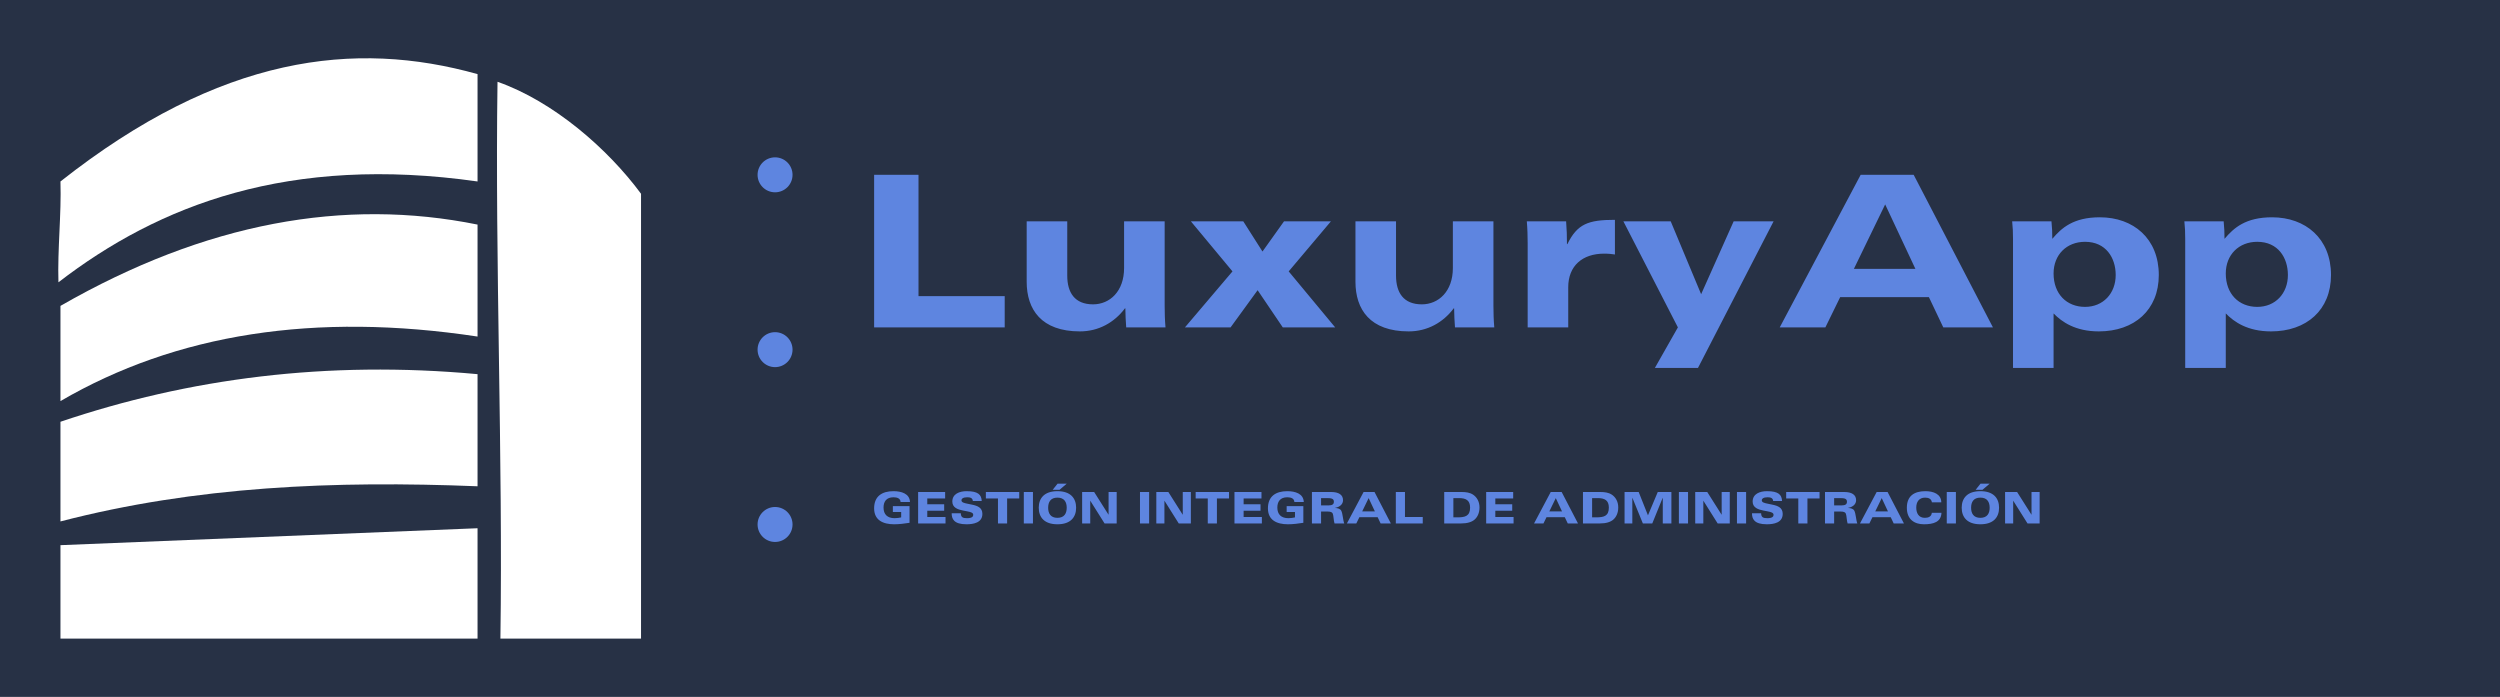
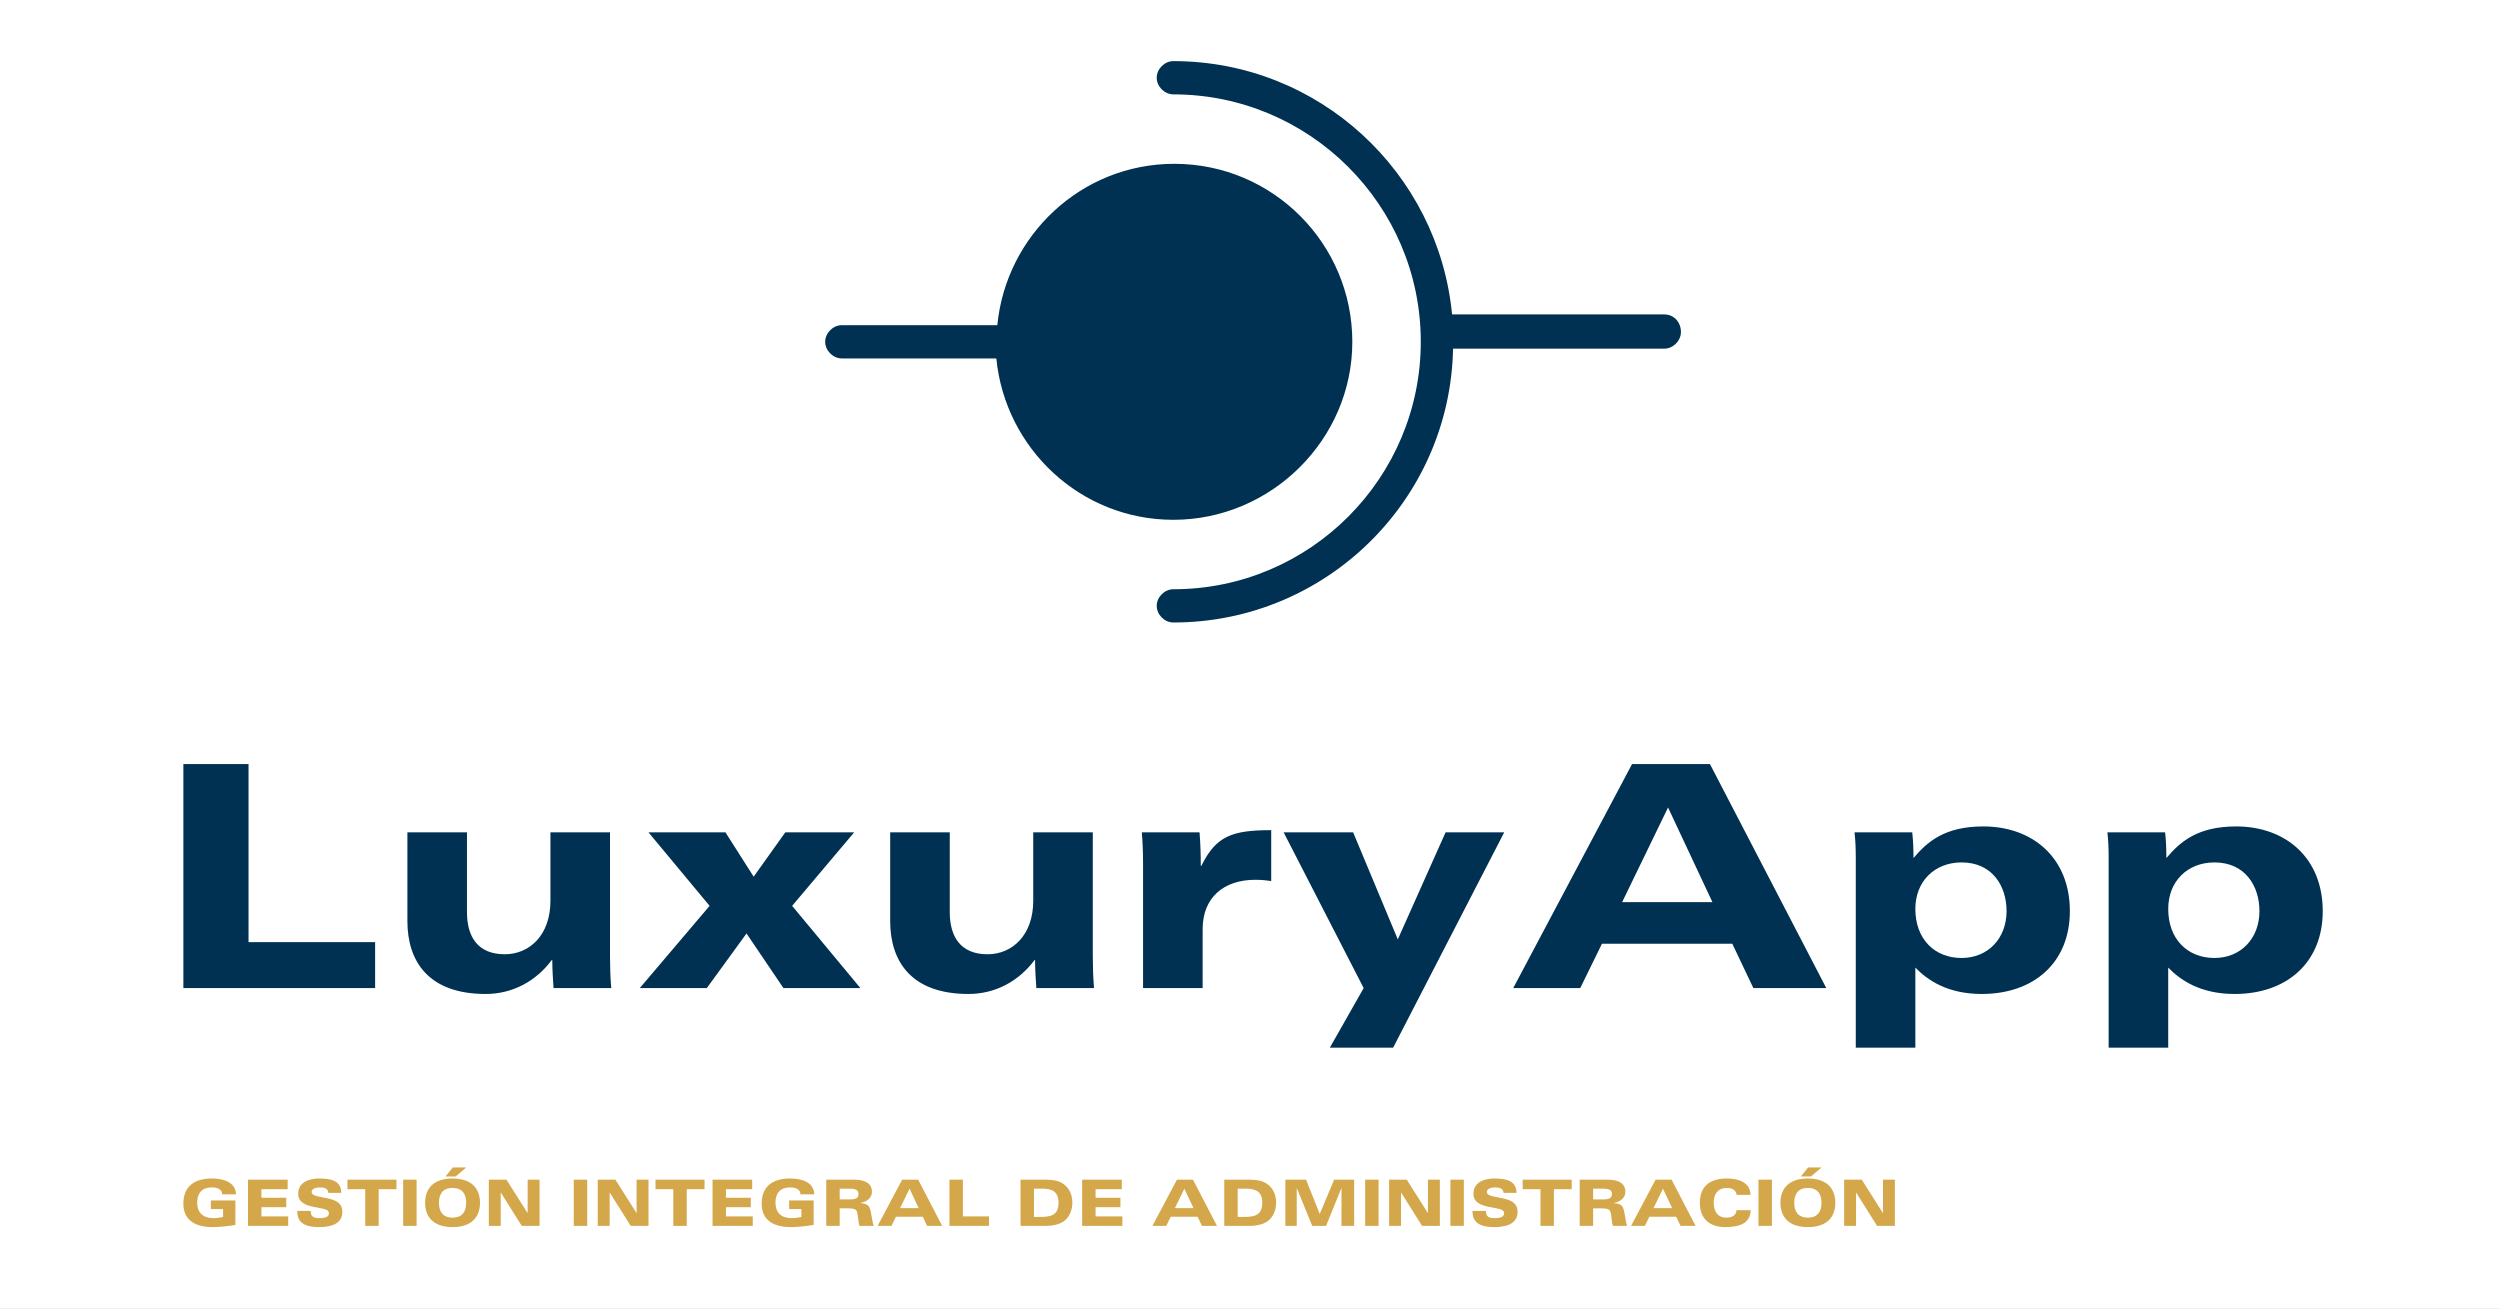
- <svg xmlns="http://www.w3.org/2000/svg" version="1.1" width="3146.699" height="877.174" viewBox="0 0 3146.699 877.174">
-   <rect fill="#273145" width="3146.699" height="877.174" />
-   <g transform="scale(7.334963) translate(10, 10)">
-     <defs id="SvgjsDefs2209" />
-     <g id="SvgjsG2210" featureKey="symbolFeature-0" transform="matrix(1.111105,0,0,1.111105,-5.554983,-5.761358)" fill="#ffffff">
-       <g>
-         <polygon points="5.337,94.815 69.752,94.815 69.752,77.767 5.337,80.381  " />
-         <path d="M5.337,43.426c0,4.915,0,9.809,0,14.702c17.875-10.413,39.324-13.764,64.415-9.965c0-5.765,0-11.529,0-17.293   C49.22,26.712,27.792,30.534,5.337,43.426z" />
-         <path d="M72.836,8.816c-0.402,27.951,0.849,58.047,0.447,85.998c7.239,0,14.478,0,21.717,0c0-22.902,0-45.804,0-68.705   C89.839,19.116,81.438,11.834,72.836,8.816z" />
-         <path d="M5.337,24.211c0.157,5.138-0.469,10.434-0.312,15.573c15.55-11.975,35.636-19.707,64.727-15.573c0-5.541,0-11.06,0-16.58   C50.828,2.337,30.094,4.683,5.337,24.211z" />
-         <path d="M5.337,61.323c0,5.139,0,10.278,0,15.393c20.913-5.429,42.251-6.322,64.415-5.429c0-5.028,0-12.289,0-17.316   C46.493,51.827,25.156,54.62,5.337,61.323z" />
-       </g>
+ <svg xmlns="http://www.w3.org/2000/svg" version="1.1" width="3154.242" height="1650.386" viewBox="0 0 3154.242 1650.386">
+   <rect fill="#ffffff" width="3154.242" height="1650.386" />
+   <g transform="scale(7.712082) translate(10, 10)">
+     <defs id="SvgjsDefs3723" />
+     <g id="SvgjsG3724" featureKey="symbolFeature-0" transform="matrix(1.6,0,0,1.6,112.36,-35.52)" fill="#003152">
+       <path d="M43.5,69.1c-9.5,0-17.2-7.3-18.1-16.5H9.6c-0.9,0-1.7-0.8-1.7-1.7s0.8-1.7,1.7-1.7h15.9c0.9-9.2,8.6-16.5,18.1-16.5  c10.1,0,18.2,8.2,18.2,18.2S53.5,69.1,43.5,69.1z M93.7,48.1H72c-1.4-14.5-13.6-25.9-28.5-25.9c-0.9,0-1.7,0.8-1.7,1.7  c0,0.9,0.8,1.7,1.7,1.7c13.9,0,25.3,11.3,25.3,25.3c0,13.9-11.3,25.3-25.3,25.3c-0.9,0-1.7,0.8-1.7,1.7c0,0.9,0.8,1.7,1.7,1.7  c15.6,0,28.3-12.5,28.6-28h21.6c0.9,0,1.7-0.8,1.7-1.7C95.4,48.9,94.7,48.1,93.7,48.1z" />
    </g>
-     <g id="SvgjsG2211" featureKey="textGroupContainer" transform="matrix(1,0,0,1,408,80)" fill="#5e85e0">
+     <g id="SvgjsG3725" featureKey="textGroupContainer" transform="matrix(1,0,0,1,388,191)" fill="#ffffff">
      <rect y="0" height="1" width="1" opacity="0" />
-       <circle cx="-285" cy="-60" r="3" />
-       <circle cx="-285" cy="-30" r="3" />
-       <circle cx="-285" cy="0" r="3" />
+       <circle cx="-385" cy="-76" r="3" />
+       <circle cx="-385" cy="-38" r="3" />
+       <circle cx="-385" cy="0" r="3" />
    </g>
-     <g id="SvgjsG2212" featureKey="nameFeature-0" transform="matrix(0.906454,0,0,0.906454,136.3742,9.920231)" fill="#5e85e0">
+     <g id="SvgjsG3726" featureKey="nameFeature-0" transform="matrix(1.269036,0,0,1.269036,14.92386,100.8883)" fill="#003152">
      <path d="M4 40 l0 -28.88 l8.4 0 l0 22.96 l16.32 0 l0 5.92 l-24.72 0 z M59 19.92 l0 15.96 c0 1.28 0.04 2.76 0.16 4.12 l-7.44 0 c-0.08 -1.2 -0.16 -2.4 -0.16 -3.6 l-0.08 0 c-2 2.68 -5 4.36 -8.52 4.36 c-7.32 0 -10.08 -4.16 -10.08 -9.4 l0 -11.44 l7.68 0 l0 10.28 c0 3.2 1.4 5.44 4.88 5.44 c3.16 0 5.88 -2.44 5.88 -6.88 l0 -8.84 l7.68 0 z M62.84 40 l9 -10.6 l-7.88 -9.48 l9.92 0 l3.64 5.72 l4.08 -5.72 l8.88 0 l-8 9.48 l8.8 10.6 l-9.92 0 l-4.76 -7.04 l-5.12 7.04 l-8.64 0 z M121.24 19.92 l0 15.96 c0 1.28 0.04 2.76 0.16 4.12 l-7.44 0 c-0.08 -1.2 -0.16 -2.4 -0.16 -3.6 l-0.08 0 c-2 2.68 -5 4.36 -8.52 4.36 c-7.32 0 -10.08 -4.16 -10.08 -9.4 l0 -11.44 l7.68 0 l0 10.28 c0 3.2 1.4 5.44 4.88 5.44 c3.16 0 5.88 -2.44 5.88 -6.88 l0 -8.84 l7.68 0 z M127.72 40 l0 -15.96 c0 -1.28 -0.04 -2.76 -0.16 -4.12 l7.44 0 c0.12 1.44 0.16 2.88 0.16 4.32 l0.08 0 c1.88 -3.84 3.96 -4.6 9 -4.6 l0 6.56 c-0.56 -0.08 -1.16 -0.16 -2.04 -0.16 c-4.12 0 -6.8 2.32 -6.8 6.36 l0 7.6 l-7.68 0 z M151.8 47.68 l4.36 -7.68 l-10.32 -20.08 l8.96 0 l5.76 13.8 l6.16 -13.8 l7.56 0 l-14.32 27.76 l-8.16 0 z M201.12 28.92 l-5.72 -12.2 l-5.92 12.2 l11.64 0 z M175.44 40 l15.32 -28.88 l10.04 0 l15 28.88 l-9.4 0 l-2.72 -5.72 l-16.8 0 l-2.8 5.72 l-8.64 0 z M219.6 47.68 l0 -24.44 c0 -1.24 -0.04 -2.24 -0.16 -3.32 l7.44 0 c0.12 1.12 0.16 2.2 0.16 3.32 c1.76 -2.08 4 -4.08 9 -4.08 c6.36 0 11.16 4.04 11.16 10.92 c0 6.64 -4.64 10.68 -11.36 10.68 c-4.44 0 -7 -1.8 -8.56 -3.4 l0 10.32 l-7.68 0 z M239.04 30.08 c0 -3.24 -1.84 -6.28 -5.8 -6.28 c-3.48 0 -5.96 2.44 -5.96 6 c0 3.88 2.48 6.32 5.96 6.32 c3.4 0 5.8 -2.52 5.8 -6.04 z M252.2 47.68 l0 -24.44 c0 -1.24 -0.04 -2.24 -0.16 -3.32 l7.44 0 c0.12 1.12 0.16 2.2 0.16 3.32 c1.76 -2.08 4 -4.08 9 -4.08 c6.36 0 11.16 4.04 11.16 10.92 c0 6.64 -4.64 10.68 -11.36 10.68 c-4.44 0 -7 -1.8 -8.56 -3.4 l0 10.32 l-7.68 0 z M271.64 30.08 c0 -3.24 -1.84 -6.28 -5.8 -6.28 c-3.48 0 -5.96 2.44 -5.96 6 c0 3.88 2.48 6.32 5.96 6.32 c3.4 0 5.8 -2.52 5.8 -6.04 z" />
    </g>
-     <g id="SvgjsG2213" featureKey="sloganFeature-0" transform="matrix(0.3737619,0,0,0.3737619,139.6038,72.34965)" fill="#5e85e0">
+     <g id="SvgjsG3727" featureKey="sloganFeature-0" transform="matrix(0.5232667,0,0,0.5232667,19.44534,180.0895)" fill="#d4a74a">
      <path d="M9.66 14.74 l0 -2.68 l7.66 0 l0 7.64 c-2.34 0.36 -4.7 0.68 -7.08 0.68 c-5.2 0 -9.18 -1.96 -9.18 -7.32 c0 -5.5 3.56 -7.88 8.88 -7.88 c3.62 0 7.44 1.12 7.58 4.96 l-4.32 0 c-0.06 -1.58 -1.46 -2.16 -3.24 -2.16 c-3.36 0 -4.58 2.1 -4.58 4.7 c0 3.18 1.76 4.9 5.12 4.9 c1 0 2.14 -0.18 2.98 -0.36 l0 -2.48 l-3.82 0 z M21.26 20 l0 -14.44 l12.4 0 l0 2.96 l-8.2 0 l0 2.68 l7.76 0 l0 2.96 l-7.76 0 l0 2.88 l8.38 0 l0 2.96 l-12.58 0 z M36.66 15.32 l4.2 0 c0.04 1.84 0.88 2.26 2.84 2.26 c2.48 0 2.86 -0.88 2.86 -1.52 c0 -0.96 -1 -1.28 -2.66 -1.6 l-2.06 -0.4 c-2.38 -0.46 -4.88 -1.34 -4.88 -4.1 c0 -3.54 3.28 -4.78 6.58 -4.78 c5.28 0 6.78 1.62 6.92 4.5 l-4.08 0 c-0.12 -1.48 -1.32 -1.7 -2.58 -1.7 c-1.84 0 -2.64 0.62 -2.64 1.42 c0 0.98 1.32 1.24 2.86 1.56 l1.94 0.4 c2.64 0.54 4.8 1.4 4.8 4.26 c0 4.02 -4.06 4.76 -7.3 4.76 c-5.82 0 -6.8 -2.5 -6.8 -5.06 z M57.92 20 l0 -11.48 l-5.56 0 l0 -2.96 l15.32 0 l0 2.96 l-5.56 0 l0 11.48 l-4.2 0 z M69.78 20 l0 -14.44 l4.2 0 l0 14.44 l-4.2 0 z M80.96 12.78 c0 2.54 1.06 4.64 4.26 4.64 s4.26 -2.1 4.26 -4.64 s-1.06 -4.64 -4.26 -4.64 s-4.26 2.1 -4.26 4.64 z M76.64 12.78 c0 -4.36 2.54 -7.6 8.58 -7.6 s8.58 3.24 8.58 7.6 s-2.54 7.6 -8.58 7.6 s-8.58 -3.24 -8.58 -7.6 z M83.04 4.54 l2.24 -2.8 l4.2 0 l-3.28 2.8 l-3.16 0 z M96.56 20 l0 -14.44 l5.52 0 l6.58 10.4 l0.04 0 l0 -10.4 l3.72 0 l0 14.44 l-5.56 0 l-6.54 -10.4 l-0.04 0 l0 10.4 l-3.72 0 z M123.12 20 l0 -14.44 l4.2 0 l0 14.44 l-4.2 0 z M130.62 20 l0 -14.44 l5.52 0 l6.58 10.4 l0.04 0 l0 -10.4 l3.72 0 l0 14.44 l-5.56 0 l-6.54 -10.4 l-0.04 0 l0 10.4 l-3.72 0 z M154.24 20 l0 -11.48 l-5.56 0 l0 -2.96 l15.32 0 l0 2.96 l-5.56 0 l0 11.48 l-4.2 0 z M166.5 20 l0 -14.44 l12.4 0 l0 2.96 l-8.2 0 l0 2.68 l7.76 0 l0 2.96 l-7.76 0 l0 2.88 l8.38 0 l0 2.96 l-12.58 0 z M190.46 14.74 l0 -2.68 l7.66 0 l0 7.64 c-2.34 0.36 -4.7 0.68 -7.08 0.68 c-5.2 0 -9.18 -1.96 -9.18 -7.32 c0 -5.5 3.56 -7.88 8.88 -7.88 c3.62 0 7.44 1.12 7.58 4.96 l-4.32 0 c-0.06 -1.58 -1.46 -2.16 -3.24 -2.16 c-3.36 0 -4.58 2.1 -4.58 4.7 c0 3.18 1.76 4.9 5.12 4.9 c1 0 2.14 -0.18 2.98 -0.36 l0 -2.48 l-3.82 0 z M202.06 20 l0 -14.44 l8.82 0 c3.48 0 5.46 1.26 5.46 3.78 c0 1.84 -1.5 3.12 -3.66 3.5 l0 0.04 c1.22 0.08 2.36 0.36 2.84 1.26 c0.7 1.32 0.78 4.36 1.38 5.86 l-4.46 0 c-0.46 -1.4 -0.4 -3.48 -0.8 -4.48 c-0.26 -0.66 -0.9 -1 -2.58 -1 l-2.8 0 l0 5.48 l-4.2 0 z M206.26 8.36 l0 3.36 l3.34 0 c1.92 0 2.54 -0.6 2.54 -1.7 c0 -1.4 -1.1 -1.66 -3.12 -1.66 l-2.76 0 z M230.96 14.46 l-2.86 -6.1 l-2.96 6.1 l5.82 0 z M218.12 20 l7.66 -14.44 l5.02 0 l7.5 14.44 l-4.7 0 l-1.36 -2.86 l-8.4 0 l-1.4 2.86 l-4.32 0 z M240.58 20 l0 -14.44 l4.2 0 l0 11.48 l8.16 0 l0 2.96 l-12.36 0 z M262.8 20 l0 -14.44 l8.02 0 c1.9 0 3.74 0.24 5.2 1.2 c1.8 1.18 2.98 3.26 2.98 5.88 c0 2.54 -0.94 4.46 -2.3 5.62 c-1.24 1.06 -3.24 1.74 -6.18 1.74 l-7.72 0 z M267 8.36 l0 8.84 l1.9 0 c3.4 0 5.78 -0.52 5.78 -4.48 c0 -3.4 -1.98 -4.36 -5.08 -4.36 l-2.6 0 z M282.06 20 l0 -14.44 l12.4 0 l0 2.96 l-8.2 0 l0 2.68 l7.76 0 l0 2.96 l-7.76 0 l0 2.88 l8.38 0 l0 2.96 l-12.58 0 z M316.88 14.46 l-2.86 -6.1 l-2.96 6.1 l5.82 0 z M304.04 20 l7.66 -14.44 l5.02 0 l7.5 14.44 l-4.7 0 l-1.36 -2.86 l-8.4 0 l-1.4 2.86 l-4.32 0 z M326.5 20 l0 -14.44 l8.02 0 c1.9 0 3.74 0.24 5.2 1.2 c1.8 1.18 2.98 3.26 2.98 5.88 c0 2.54 -0.94 4.46 -2.3 5.62 c-1.24 1.06 -3.24 1.74 -6.18 1.74 l-7.72 0 z M330.7 8.36 l0 8.84 l1.9 0 c3.4 0 5.78 -0.52 5.78 -4.48 c0 -3.4 -1.98 -4.36 -5.08 -4.36 l-2.6 0 z M345.6 20 l0 -14.44 l6.48 0 l4.26 10.72 l4.5 -10.72 l6.26 0 l0 14.44 l-3.96 0 l0 -11.76 l-0.04 0 l-4.78 11.76 l-4.32 0 l-4.8 -11.76 l-0.04 0 l0 11.76 l-3.56 0 z M370.54 20 l0 -14.44 l4.2 0 l0 14.44 l-4.2 0 z M378.04 20 l0 -14.44 l5.52 0 l6.58 10.4 l0.04 0 l0 -10.4 l3.72 0 l0 14.44 l-5.56 0 l-6.54 -10.4 l-0.04 0 l0 10.4 l-3.72 0 z M397.2 20 l0 -14.44 l4.2 0 l0 14.44 l-4.2 0 z M404.1 15.32 l4.2 0 c0.04 1.84 0.88 2.26 2.84 2.26 c2.48 0 2.86 -0.88 2.86 -1.52 c0 -0.96 -1 -1.28 -2.66 -1.6 l-2.06 -0.4 c-2.38 -0.46 -4.88 -1.34 -4.88 -4.1 c0 -3.54 3.28 -4.78 6.58 -4.78 c5.28 0 6.78 1.62 6.92 4.5 l-4.08 0 c-0.12 -1.48 -1.32 -1.7 -2.58 -1.7 c-1.84 0 -2.64 0.62 -2.64 1.42 c0 0.98 1.32 1.24 2.86 1.56 l1.94 0.4 c2.64 0.54 4.8 1.4 4.8 4.26 c0 4.02 -4.06 4.76 -7.3 4.76 c-5.82 0 -6.8 -2.5 -6.8 -5.06 z M425.36 20 l0 -11.48 l-5.56 0 l0 -2.96 l15.32 0 l0 2.96 l-5.56 0 l0 11.48 l-4.2 0 z M437.62 20 l0 -14.44 l8.82 0 c3.48 0 5.46 1.26 5.46 3.78 c0 1.84 -1.5 3.12 -3.66 3.5 l0 0.04 c1.22 0.08 2.36 0.36 2.84 1.26 c0.7 1.32 0.78 4.36 1.38 5.86 l-4.46 0 c-0.46 -1.4 -0.4 -3.48 -0.8 -4.48 c-0.26 -0.66 -0.9 -1 -2.58 -1 l-2.8 0 l0 5.48 l-4.2 0 z M441.82 8.36 l0 3.36 l3.34 0 c1.92 0 2.54 -0.6 2.54 -1.7 c0 -1.4 -1.1 -1.66 -3.12 -1.66 l-2.76 0 z M466.52 14.46 l-2.86 -6.1 l-2.96 6.1 l5.82 0 z M453.68 20 l7.66 -14.44 l5.02 0 l7.5 14.44 l-4.7 0 l-1.36 -2.86 l-8.4 0 l-1.4 2.86 l-4.32 0 z M491.02 10.3 l-4.32 0 c-0.22 -1.6 -1.52 -2.16 -3.12 -2.16 c-2.74 0 -4.06 1.92 -4.06 4.56 c0 2.56 1.1 4.72 3.94 4.72 c1.6 0 3.06 -0.56 3.2 -2.32 l4.44 0 c-0.18 4.26 -3.7 5.28 -8.06 5.28 c-4.32 0 -7.84 -2.2 -7.84 -7.58 c0 -5.42 3.36 -7.62 8.52 -7.62 c3.68 0 7.24 1.3 7.3 5.12 z M493.52 20 l0 -14.44 l4.2 0 l0 14.44 l-4.2 0 z M504.7 12.78 c0 2.54 1.06 4.64 4.26 4.64 s4.26 -2.1 4.26 -4.64 s-1.06 -4.64 -4.26 -4.64 s-4.26 2.1 -4.26 4.64 z M500.38 12.78 c0 -4.36 2.54 -7.6 8.58 -7.6 s8.58 3.24 8.58 7.6 s-2.54 7.6 -8.58 7.6 s-8.58 -3.24 -8.58 -7.6 z M506.78 4.54 l2.24 -2.8 l4.2 0 l-3.28 2.8 l-3.16 0 z M520.3 20 l0 -14.44 l5.52 0 l6.58 10.4 l0.04 0 l0 -10.4 l3.72 0 l0 14.44 l-5.56 0 l-6.54 -10.4 l-0.04 0 l0 10.4 l-3.72 0 z" />
    </g>
  </g>
</svg>
